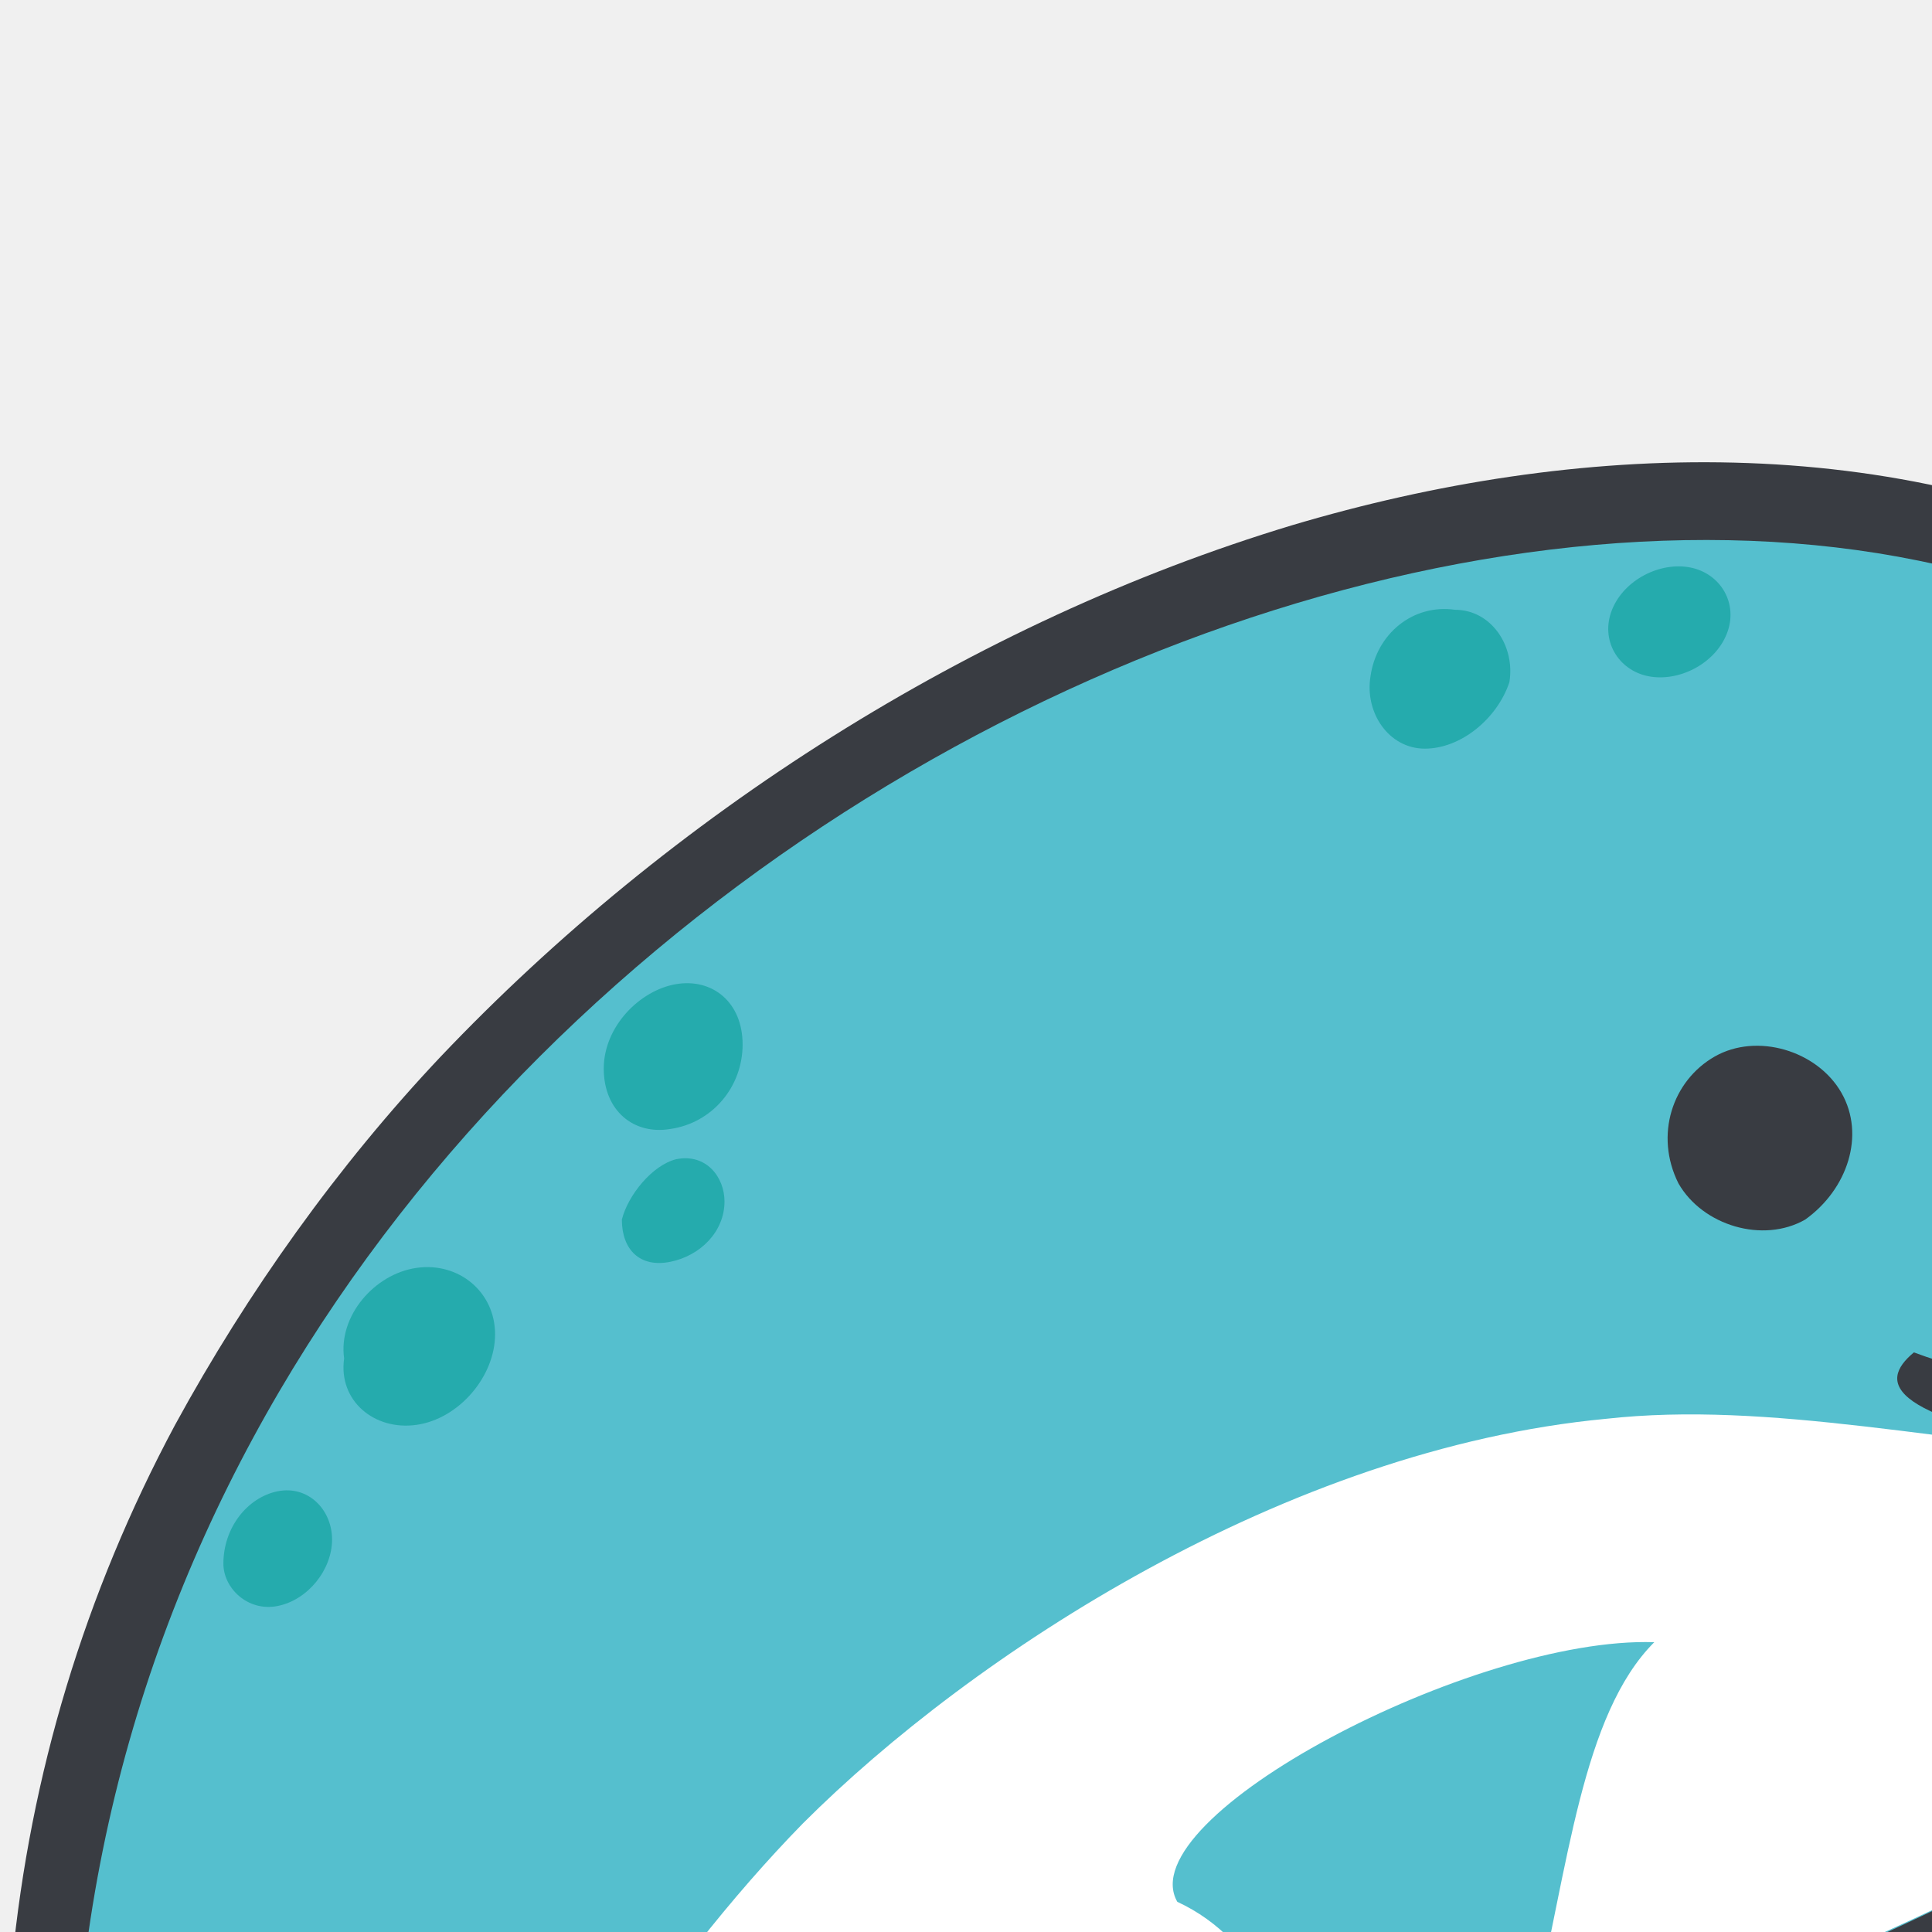
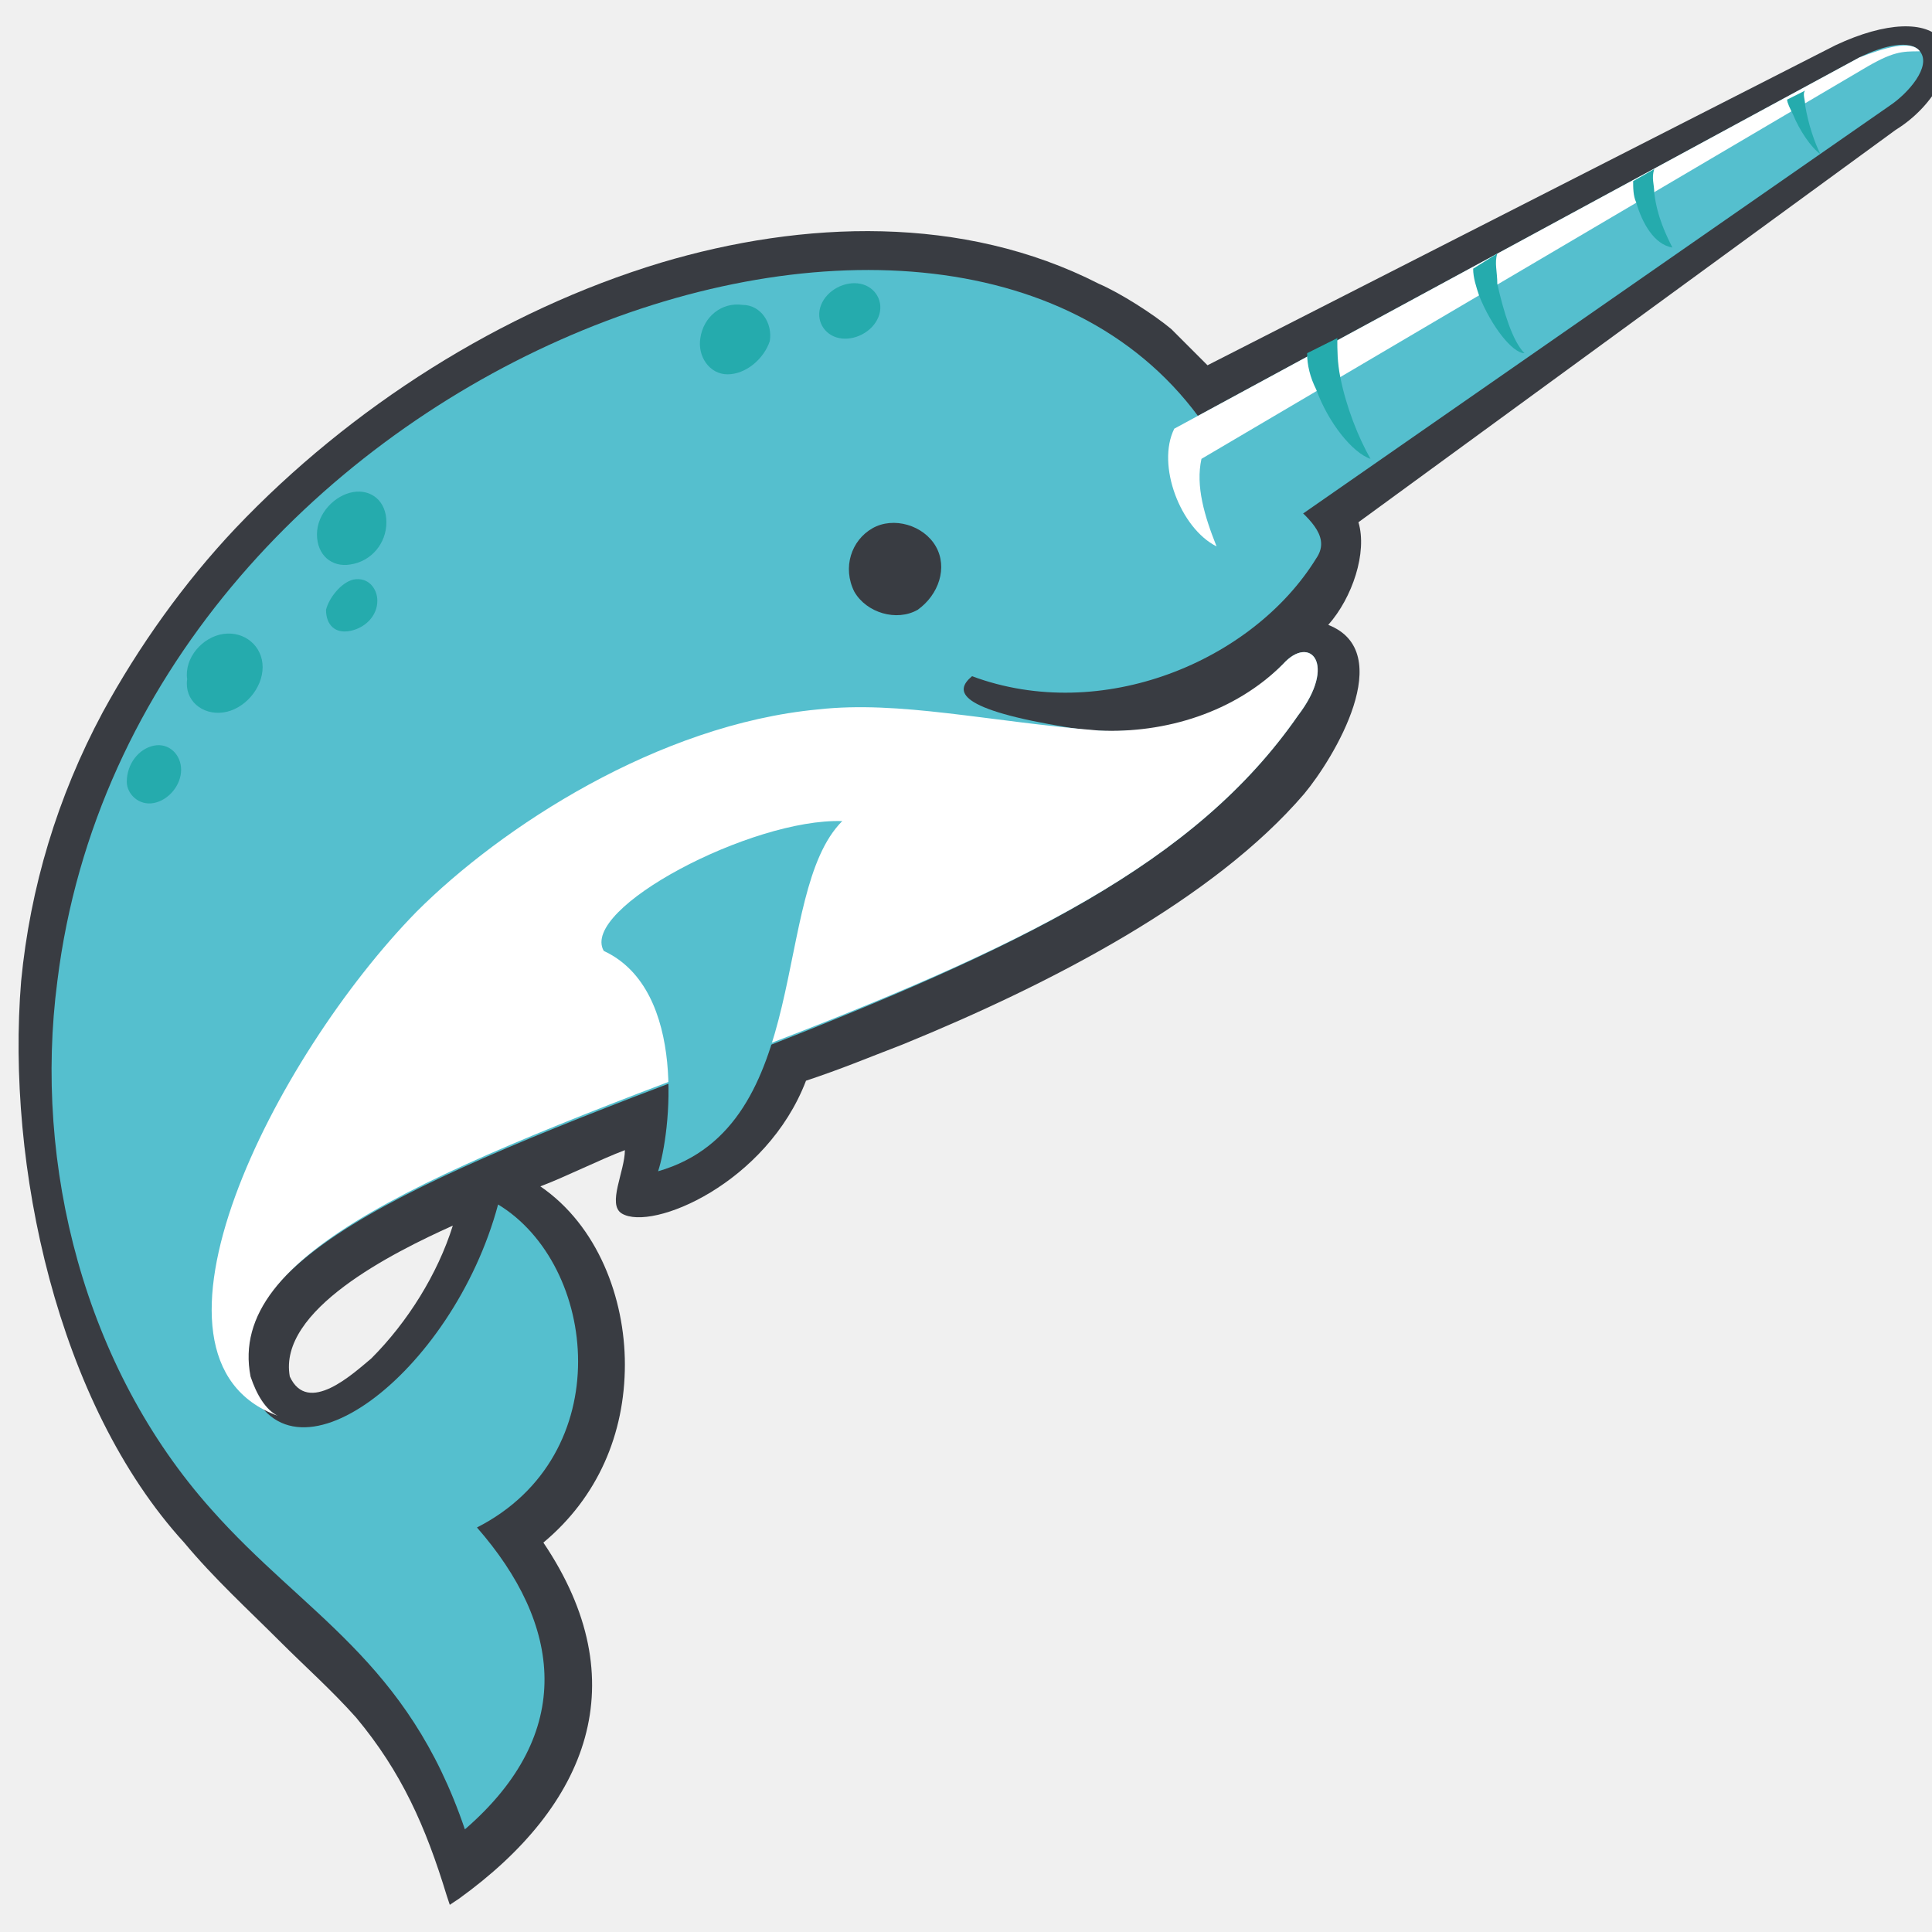
- <svg xmlns="http://www.w3.org/2000/svg" viewBox="0 0 32 32">
+ <svg xmlns="http://www.w3.org/2000/svg" viewBox="-0.5 0 64 64">
  <path fillRule="evenodd" clipRule="evenodd" d="M63.8 1.3C63.3 0.7 62 0.7 60.3 1.5L39.5 12.1L39.4 12C39 11.6 38.7 11.3 38.3 10.9C37.7 10.4 36.6 9.7 35.9 9.4C31.4 7.1 26.1 7.3 21.4 8.7C16.1 10.3 11.1 13.5 7.3 17.5C5.6 19.3 4.1 21.4 2.9 23.6C1.4 26.4 0.5 29.4 0.2 32.5C-0.3 38.6 1.4 46.5 5.6 51.1C6.6 52.3 7.7 53.3 8.8 54.4C9.6 55.2 10.5 56 11.3 56.9C12.8 58.7 13.6 60.5 14.3 62.8L14.4 63.1L14.7 62.9C19 59.8 20.6 55.7 17.5 51.1C19.3 49.6 20.2 47.5 20.2 45.2C20.2 43 19.3 40.6 17.4 39.3C18.2 39 19.4 38.4 20.2 38.1C20.2 38.8 19.6 39.9 20.1 40.2C21.1 40.8 24.9 39.2 26.2 35.8C27.4 35.4 28.1 35.1 29.4 34.6C34.3 32.6 39.7 29.8 42.7 26.3C43.7 25.1 45.8 21.6 43.5 20.7C44.3 19.8 44.8 18.3 44.5 17.3L62.3 4.3C63.6 3.5 64.4 2 63.8 1.3ZM9.1 45.6C8.7 43.4 12.5 41.5 14.5 40.6C14 42.2 13 43.8 11.8 45C11.2 45.5 9.7 46.9 9.1 45.6Z" fill="#393C42" />
  <path fillRule="evenodd" clipRule="evenodd" d="M42.5 23.7C43.8 22 42.9 21 42 22C40.2 23.9 37.4 24.5 34.9 24.1C31.2 23.5 31.1 22.9 31.7 22.4C36 24 41 21.9 43.1 18.5C44 17.2 41 16.2 39.2 13.8C30.7 2.3 3.9 12.3 1.4 32.5C0.6 38.6 2.3 45.3 6.5 50C9.6 53.5 13 55 14.9 60.6C18.6 57.4 18.1 53.8 15.3 50.6C20 48.2 19.3 41.9 16 39.9C14.5 45.5 9 49.7 7.7 45.7C6.9 41.6 13.6 38.9 24.3 34.9C33.3 31.4 39.1 28.6 42.5 23.7Z" fill="#55BFCE" />
  <path fillRule="evenodd" clipRule="evenodd" d="M42.5 23.7C43.8 22 42.9 21 42 22C40.4 23.6 38.1 24.3 35.9 24.2C32.2 23.9 29.3 23.2 26.6 23.5C21.3 24 16.1 27.4 13.3 30.2C8.6 35 3.5 45 8.7 46.9C8.3 46.7 8 46.2 7.8 45.6C7 41.5 13.7 38.8 24.4 34.8C33.3 31.4 39.1 28.6 42.5 23.7Z" fill="white" />
  <path fillRule="evenodd" clipRule="evenodd" d="M19.5 31.5C22.3 32.8 21.7 37.6 21.3 38.8C26.5 37.3 25 29.6 27.4 27.2C24.4 27.1 18.7 30.1 19.5 31.5Z" fill="#55BFCE" />
  <path fillRule="evenodd" clipRule="evenodd" d="M28.4 17.5C29.1 17.1 30.1 17.4 30.5 18.1C30.9 18.8 30.6 19.7 29.9 20.2C29.2 20.6 28.2 20.3 27.8 19.6C27.4 18.8 27.7 17.9 28.4 17.5Z" fill="#393C42" />
  <path fillRule="evenodd" clipRule="evenodd" d="M41.1 18.1L62.1 3.5C62.7 3.1 63.5 2.2 63.1 1.7C62.8 1.3 61.9 1.5 61.1 1.9L38.4 14.2C37.7 15.7 39.2 18.9 41.1 18.1Z" fill="#55BFCE" />
  <path fillRule="evenodd" clipRule="evenodd" d="M39.3 15.2L61.2 2.3C62.2 1.7 62.5 1.7 63.1 1.7C62.8 1.3 61.9 1.6 61.1 1.9L38.4 14.2C37.8 15.4 38.6 17.5 39.8 18.1C39.4 17.1 39.1 16.1 39.3 15.2Z" fill="white" />
  <path fillRule="evenodd" clipRule="evenodd" d="M6.9 21C7.6 20.9 8.2 21.4 8.2 22.1C8.2 22.8 7.6 23.5 6.9 23.6C6.2 23.7 5.6 23.2 5.7 22.5C5.6 21.8 6.2 21.1 6.9 21Z" fill="#25ABAD" />
  <path fillRule="evenodd" clipRule="evenodd" d="M11.2 16.3C11.8 16.2 12.3 16.6 12.3 17.3C12.3 18 11.8 18.6 11.1 18.7C10.5 18.8 10 18.4 10 17.7C10 17 10.6 16.4 11.2 16.3Z" fill="#25ABAD" />
  <path fillRule="evenodd" clipRule="evenodd" d="M24.1 10.1C24.7 10.1 25.1 10.7 25 11.3C24.8 11.9 24.2 12.4 23.6 12.4C23 12.4 22.6 11.8 22.7 11.2C22.8 10.5 23.4 10 24.1 10.1Z" fill="#25ABAD" />
  <path fillRule="evenodd" clipRule="evenodd" d="M28 9.4C28.5 9.5 28.8 10 28.6 10.5C28.4 11 27.8 11.3 27.3 11.2C26.8 11.1 26.5 10.6 26.7 10.1C26.9 9.6 27.5 9.3 28 9.4Z" fill="#25ABAD" />
  <path fillRule="evenodd" clipRule="evenodd" d="M11.2 19.2C11.7 19.1 12 19.5 12 19.9C12 20.4 11.6 20.8 11.1 20.9C10.6 21 10.3 20.7 10.3 20.2C10.4 19.8 10.8 19.3 11.2 19.2Z" fill="#25ABAD" />
  <path fillRule="evenodd" clipRule="evenodd" d="M4.6 24.7C5.1 24.6 5.5 25 5.5 25.5C5.5 26 5.1 26.5 4.6 26.6C4.1 26.7 3.7 26.3 3.7 25.9C3.7 25.3 4.1 24.8 4.6 24.7Z" fill="#25ABAD" />
  <path fillRule="evenodd" clipRule="evenodd" d="M43.9 12.5C43.8 12 43.8 11.6 43.8 11.2L42.8 11.7C42.8 12.1 42.9 12.5 43.1 12.9C43.5 14 44.3 15 44.9 15.2C44.5 14.5 44.1 13.5 43.9 12.5ZM49.1 9.4C49.1 9 49 8.7 49.1 8.4L48.3 8.9C48.3 9.2 48.4 9.5 48.5 9.8C48.9 10.8 49.6 11.7 50 11.7C49.6 11.3 49.3 10.3 49.1 9.4ZM54.3 6.4C54.3 6.1 54.2 5.9 54.3 5.6L53.6 6C53.6 6.2 53.6 6.5 53.7 6.7C53.9 7.4 54.3 8.1 54.9 8.2C54.7 7.8 54.4 7.2 54.3 6.4ZM59.3 3.5C59.3 3.3 59.2 3.1 59.3 3L58.9 3.2L58.7 3.3C58.7 3.4 58.8 3.6 58.9 3.8C59.1 4.3 59.5 4.9 59.8 5.1C59.6 4.7 59.4 4.1 59.3 3.5Z" fill="#25ABAD" />
</svg>
